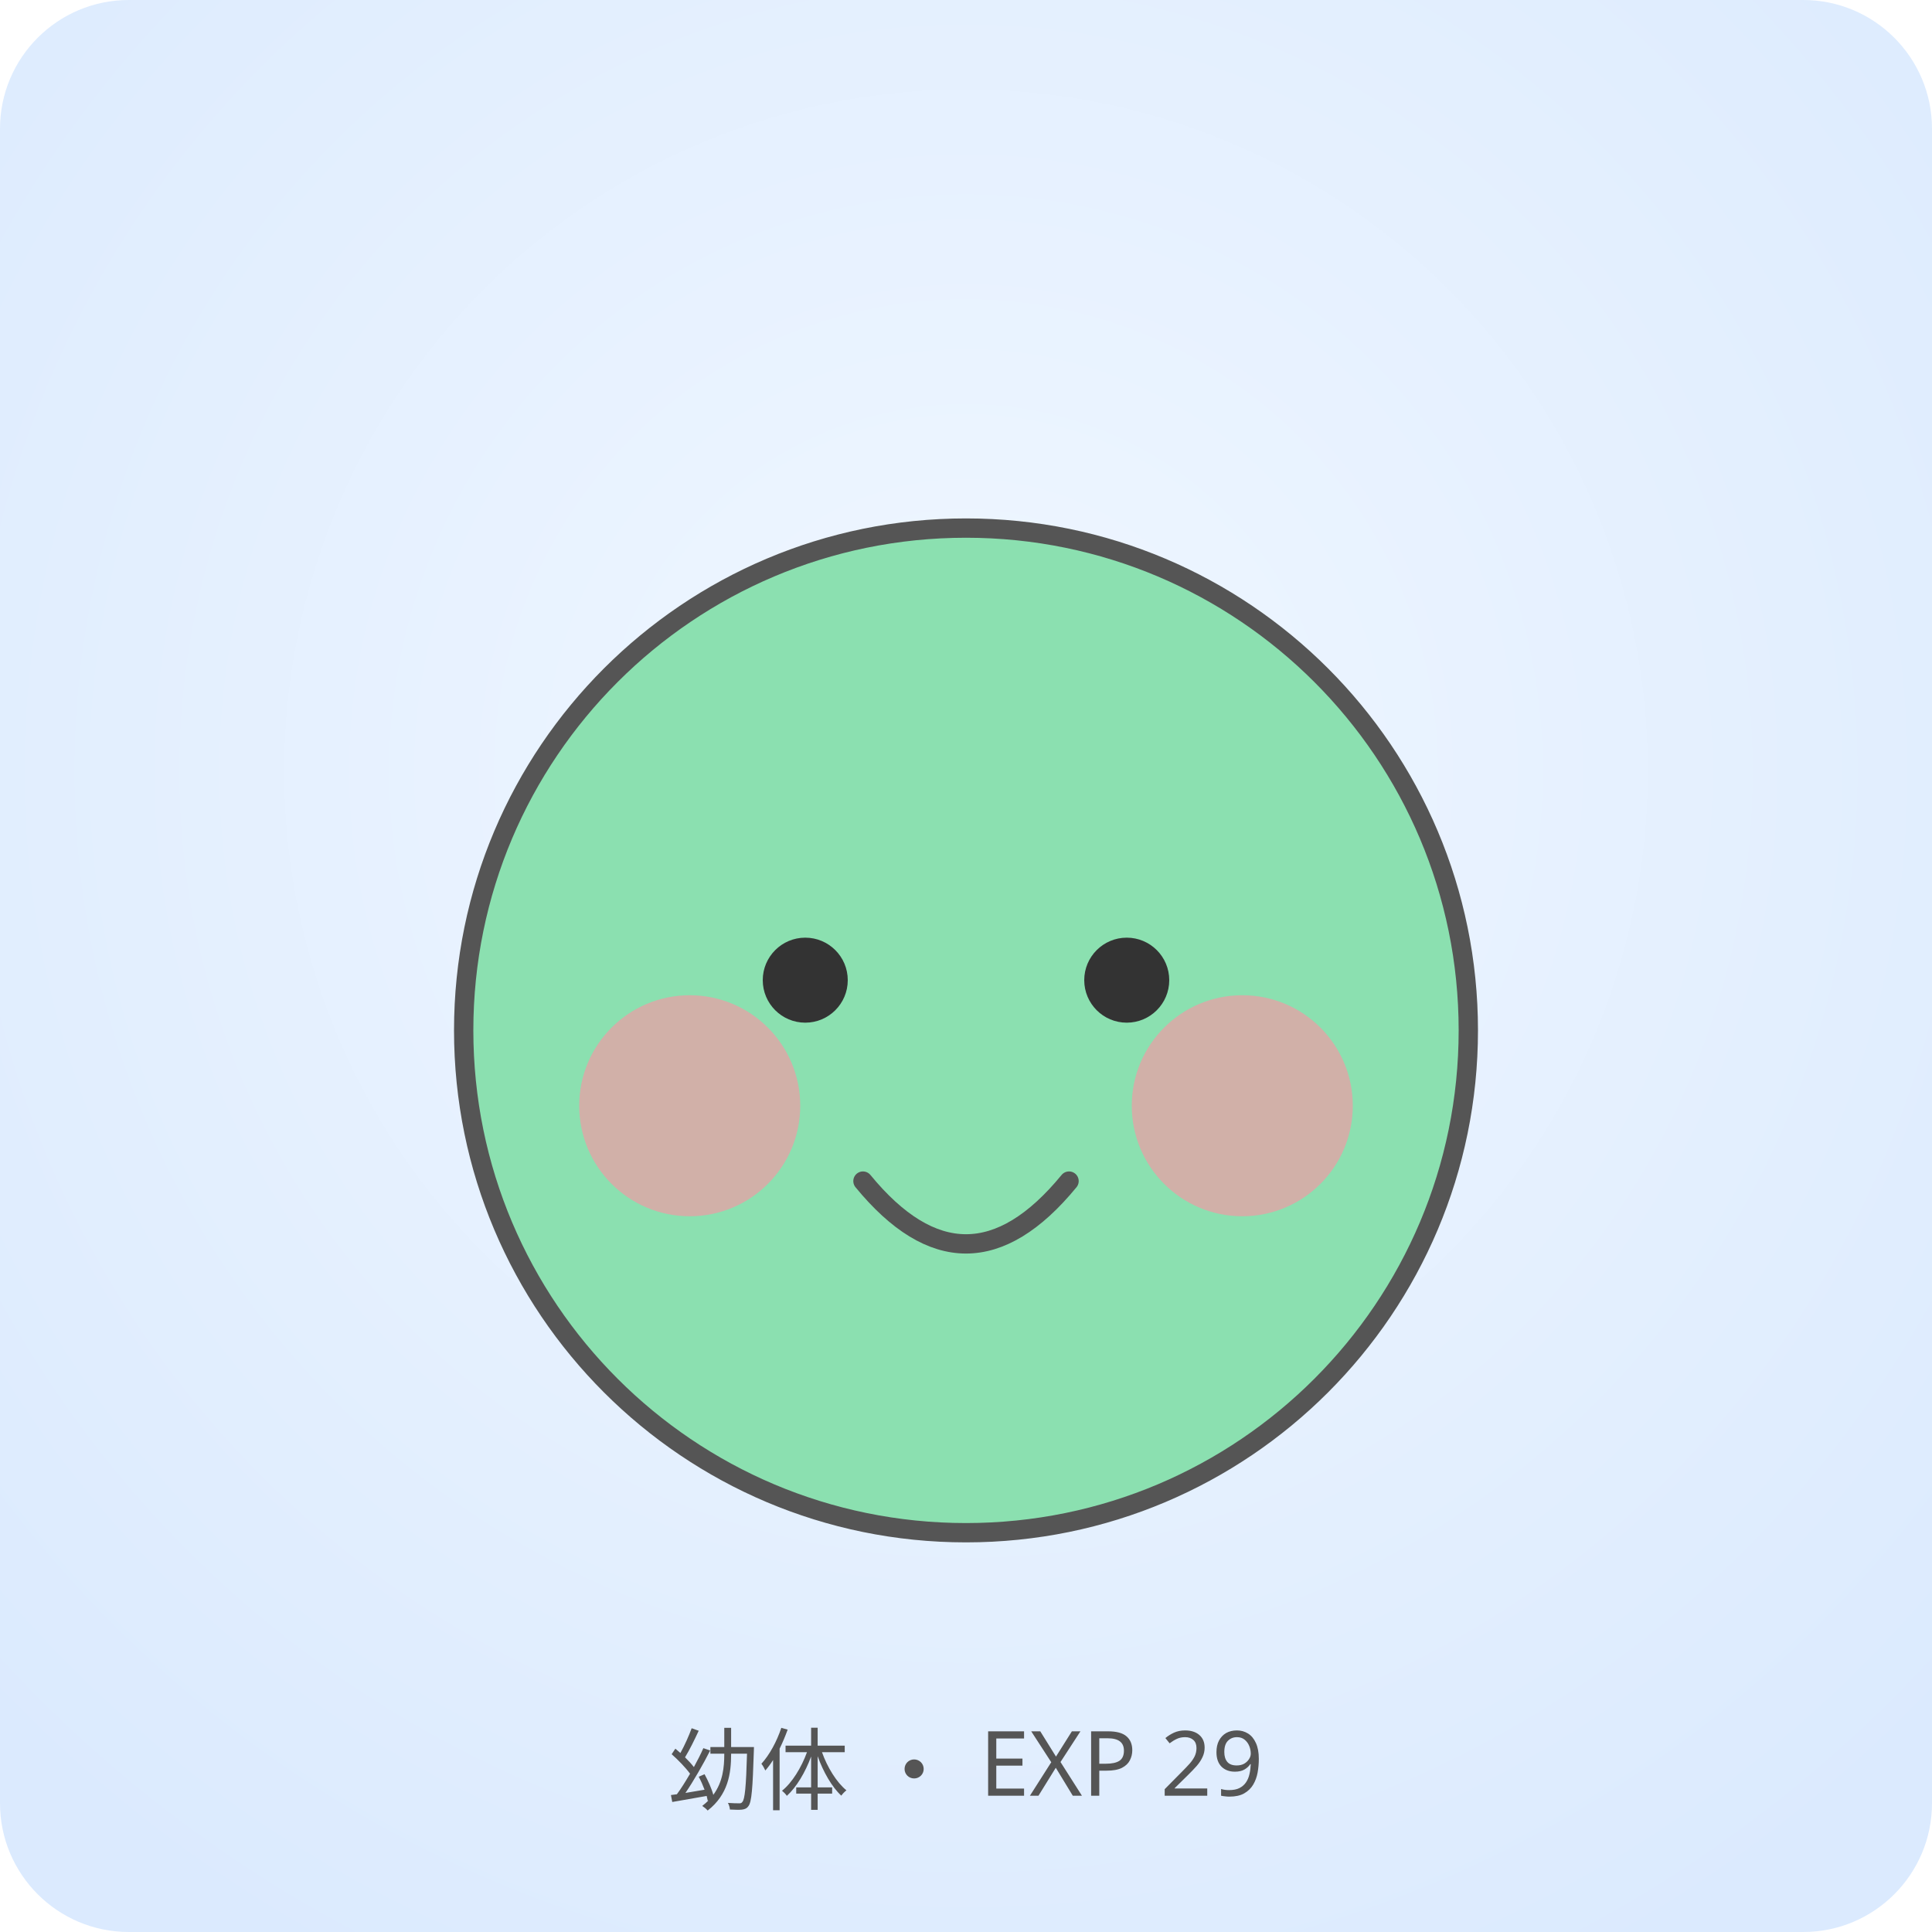
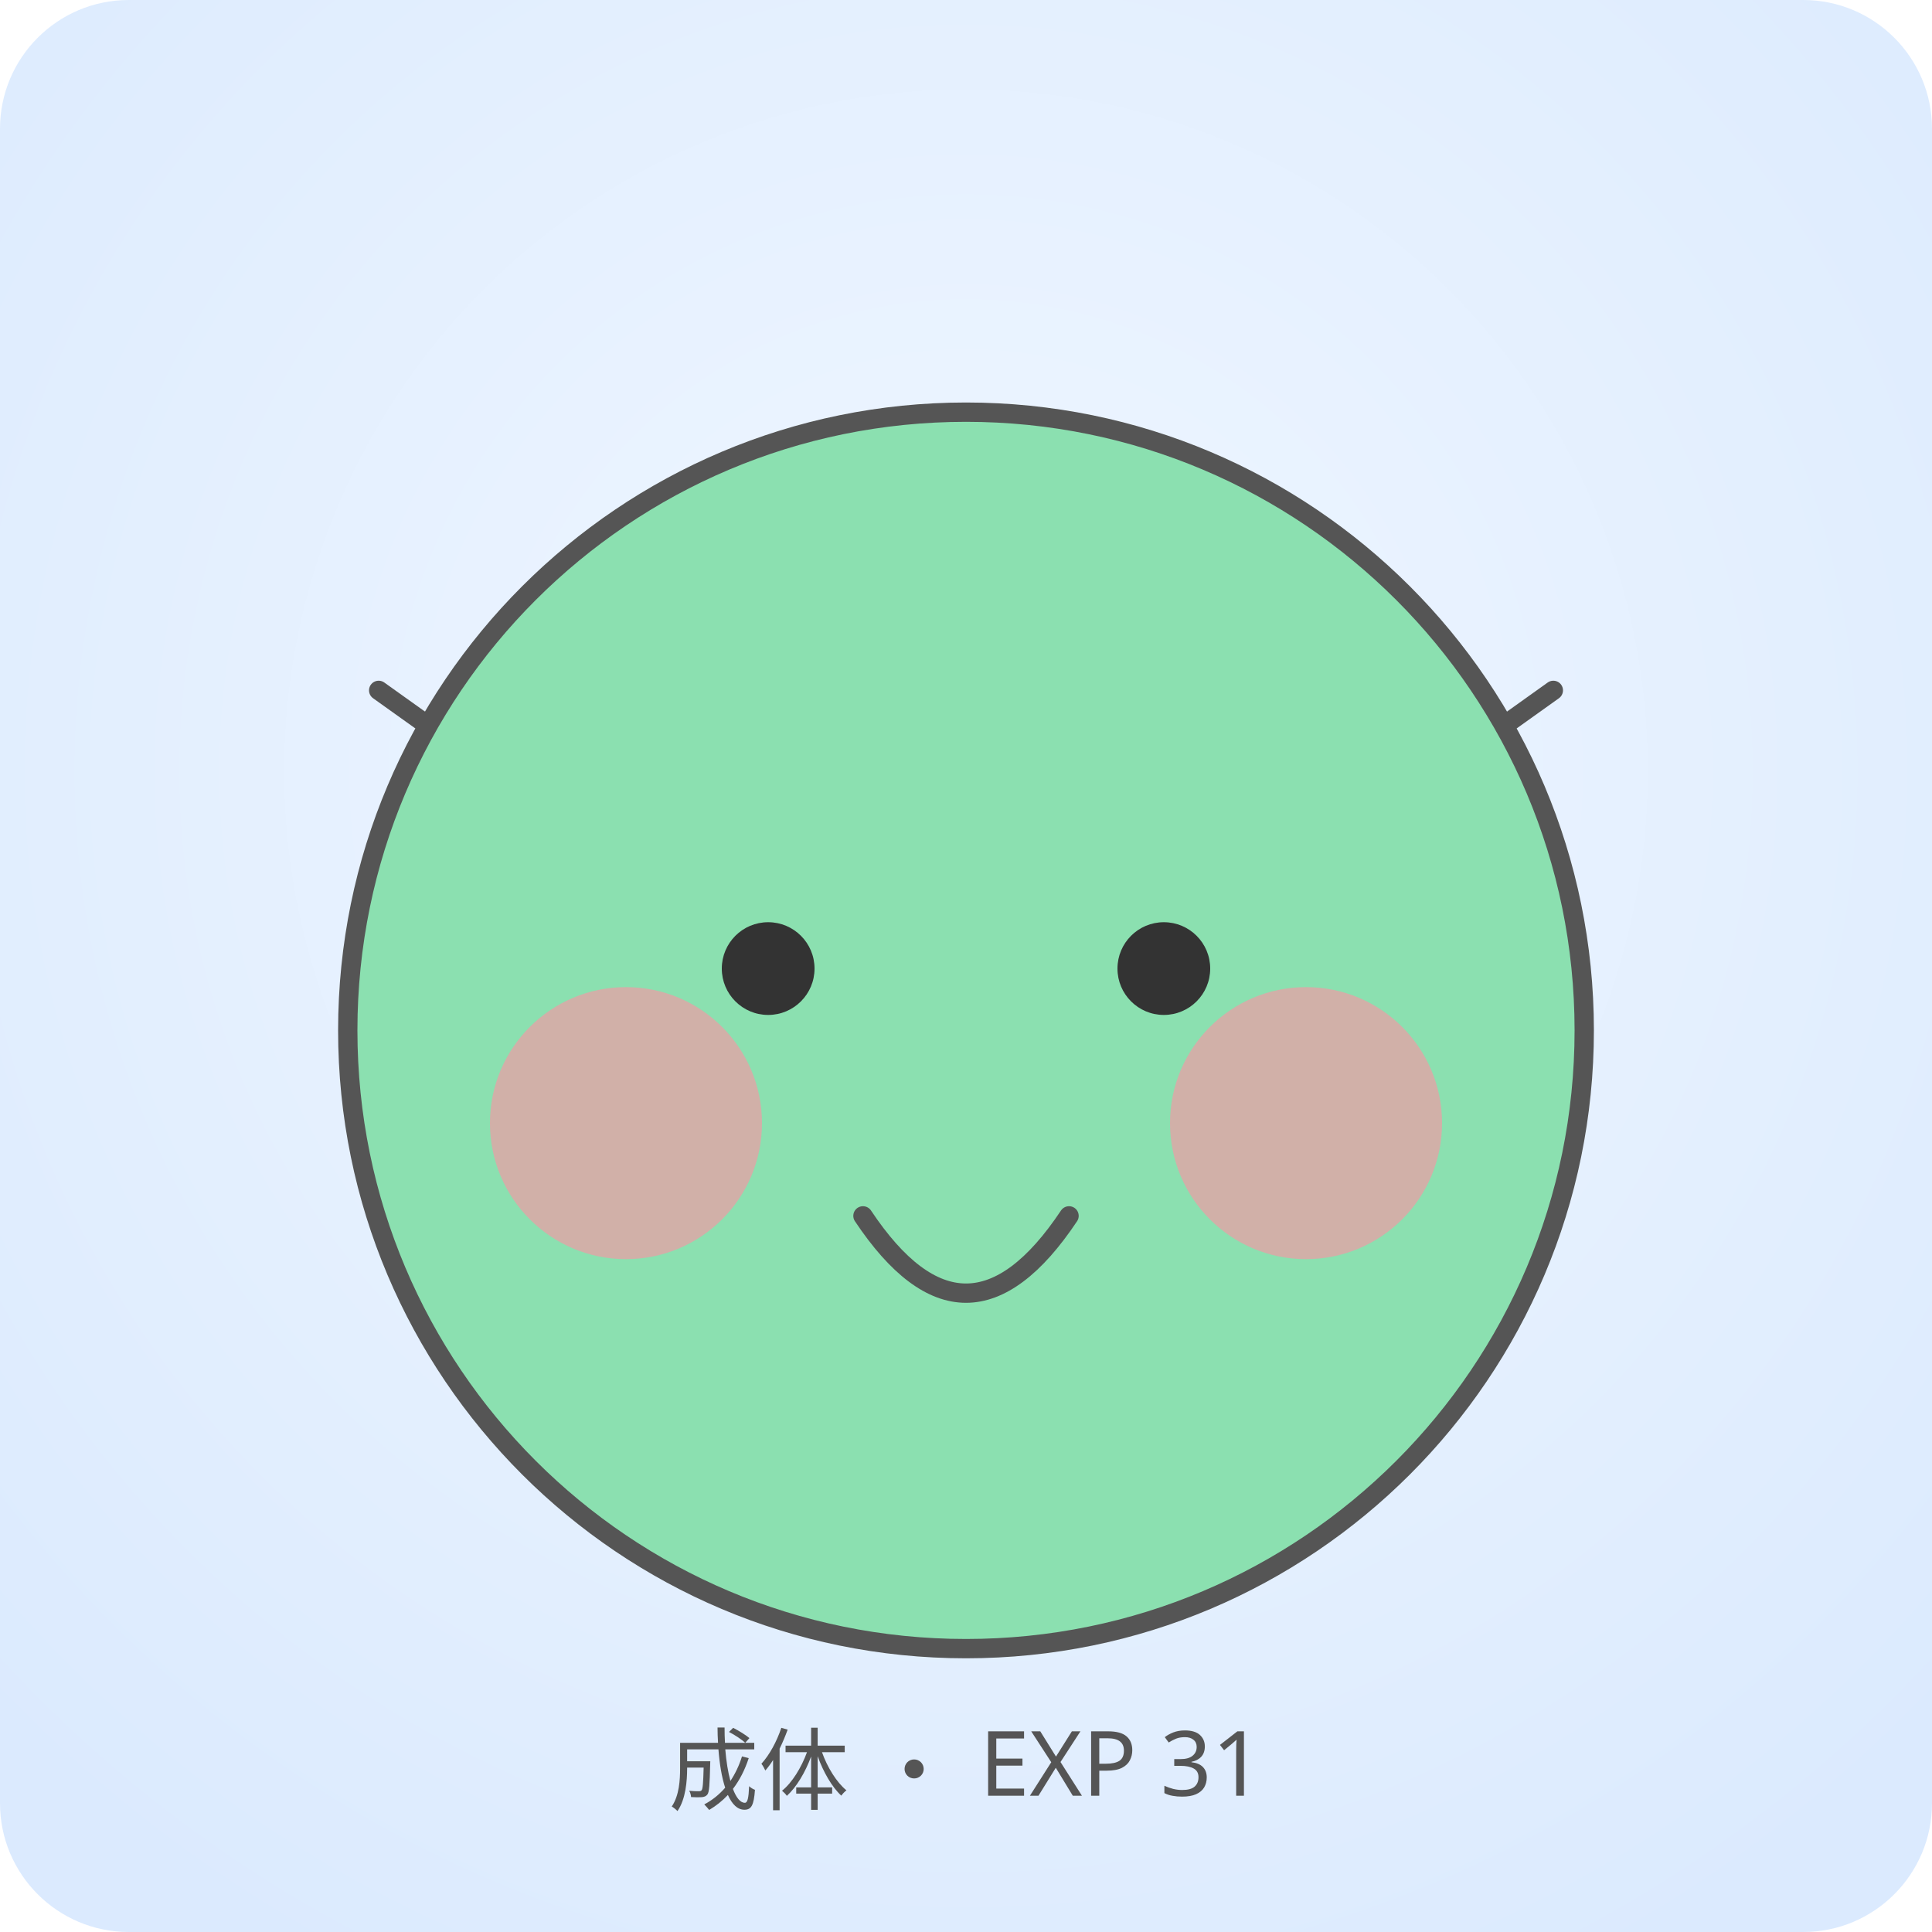
<svg xmlns="http://www.w3.org/2000/svg" viewBox="0 0 300 300" width="300" height="300">
  <defs>
    <radialGradient id="bg" cx="50%" cy="40%" r="70%">
      <stop offset="0%" stop-color="#f0f7ff" />
      <stop offset="100%" stop-color="#dbeafe" />
    </radialGradient>
  </defs>
  <rect width="300" height="300" rx="20" fill="url(#bg)" />
-   <circle cx="150" cy="89.8" r="7" fill="#8be0b0" stroke="#555" stroke-width="2" />
-   <circle cx="150" cy="160" r="78" fill="#8be0b0" stroke="#555" stroke-width="3" />
-   <circle cx="107.1" cy="171.7" r="17.16" fill="#ff8fa3" opacity="0.6" />
-   <circle cx="192.9" cy="171.7" r="17.16" fill="#ff8fa3" opacity="0.6" />
-   <circle cx="125.04" cy="152.2" r="6.6" fill="#333" />
-   <circle cx="174.96" cy="152.2" r="6.6" fill="#333" />
-   <path d="M 134 183.4 Q 150 202.9 166 183.4" stroke="#555" stroke-width="3" fill="none" stroke-linecap="round" />
-   <text x="150" y="280" text-anchor="middle" font-family="sans-serif" font-size="14" fill="#555">幼体 ・ EXP 29</text>
+   <circle cx="150" cy="73.6" r="8" fill="#8be0b0" stroke="#555" stroke-width="2" />
+   <path d="M 92.4 131.2 L 58.8 107.2" stroke="#555" stroke-width="3" stroke-linecap="round" />
+   <path d="M 207.6 131.2 L 241.2 107.2" stroke="#555" stroke-width="3" stroke-linecap="round" />
+   <circle cx="150" cy="160" r="96" fill="#8be0b0" stroke="#555" stroke-width="3" />
+   <circle cx="97.2" cy="174.4" r="21.12" fill="#ff8fa3" opacity="0.6" />
+   <circle cx="202.8" cy="174.4" r="21.12" fill="#ff8fa3" opacity="0.6" />
+   <circle cx="119.28" cy="150.4" r="7.2" fill="#333" />
+   <circle cx="180.72" cy="150.4" r="7.2" fill="#333" />
+   <path d="M 134 188.8 Q 150 212.8 166 188.8" stroke="#555" stroke-width="3" fill="none" stroke-linecap="round" />
+   <text x="150" y="280" text-anchor="middle" font-family="sans-serif" font-size="14" fill="#555">成体 ・ EXP 31</text>
</svg>
